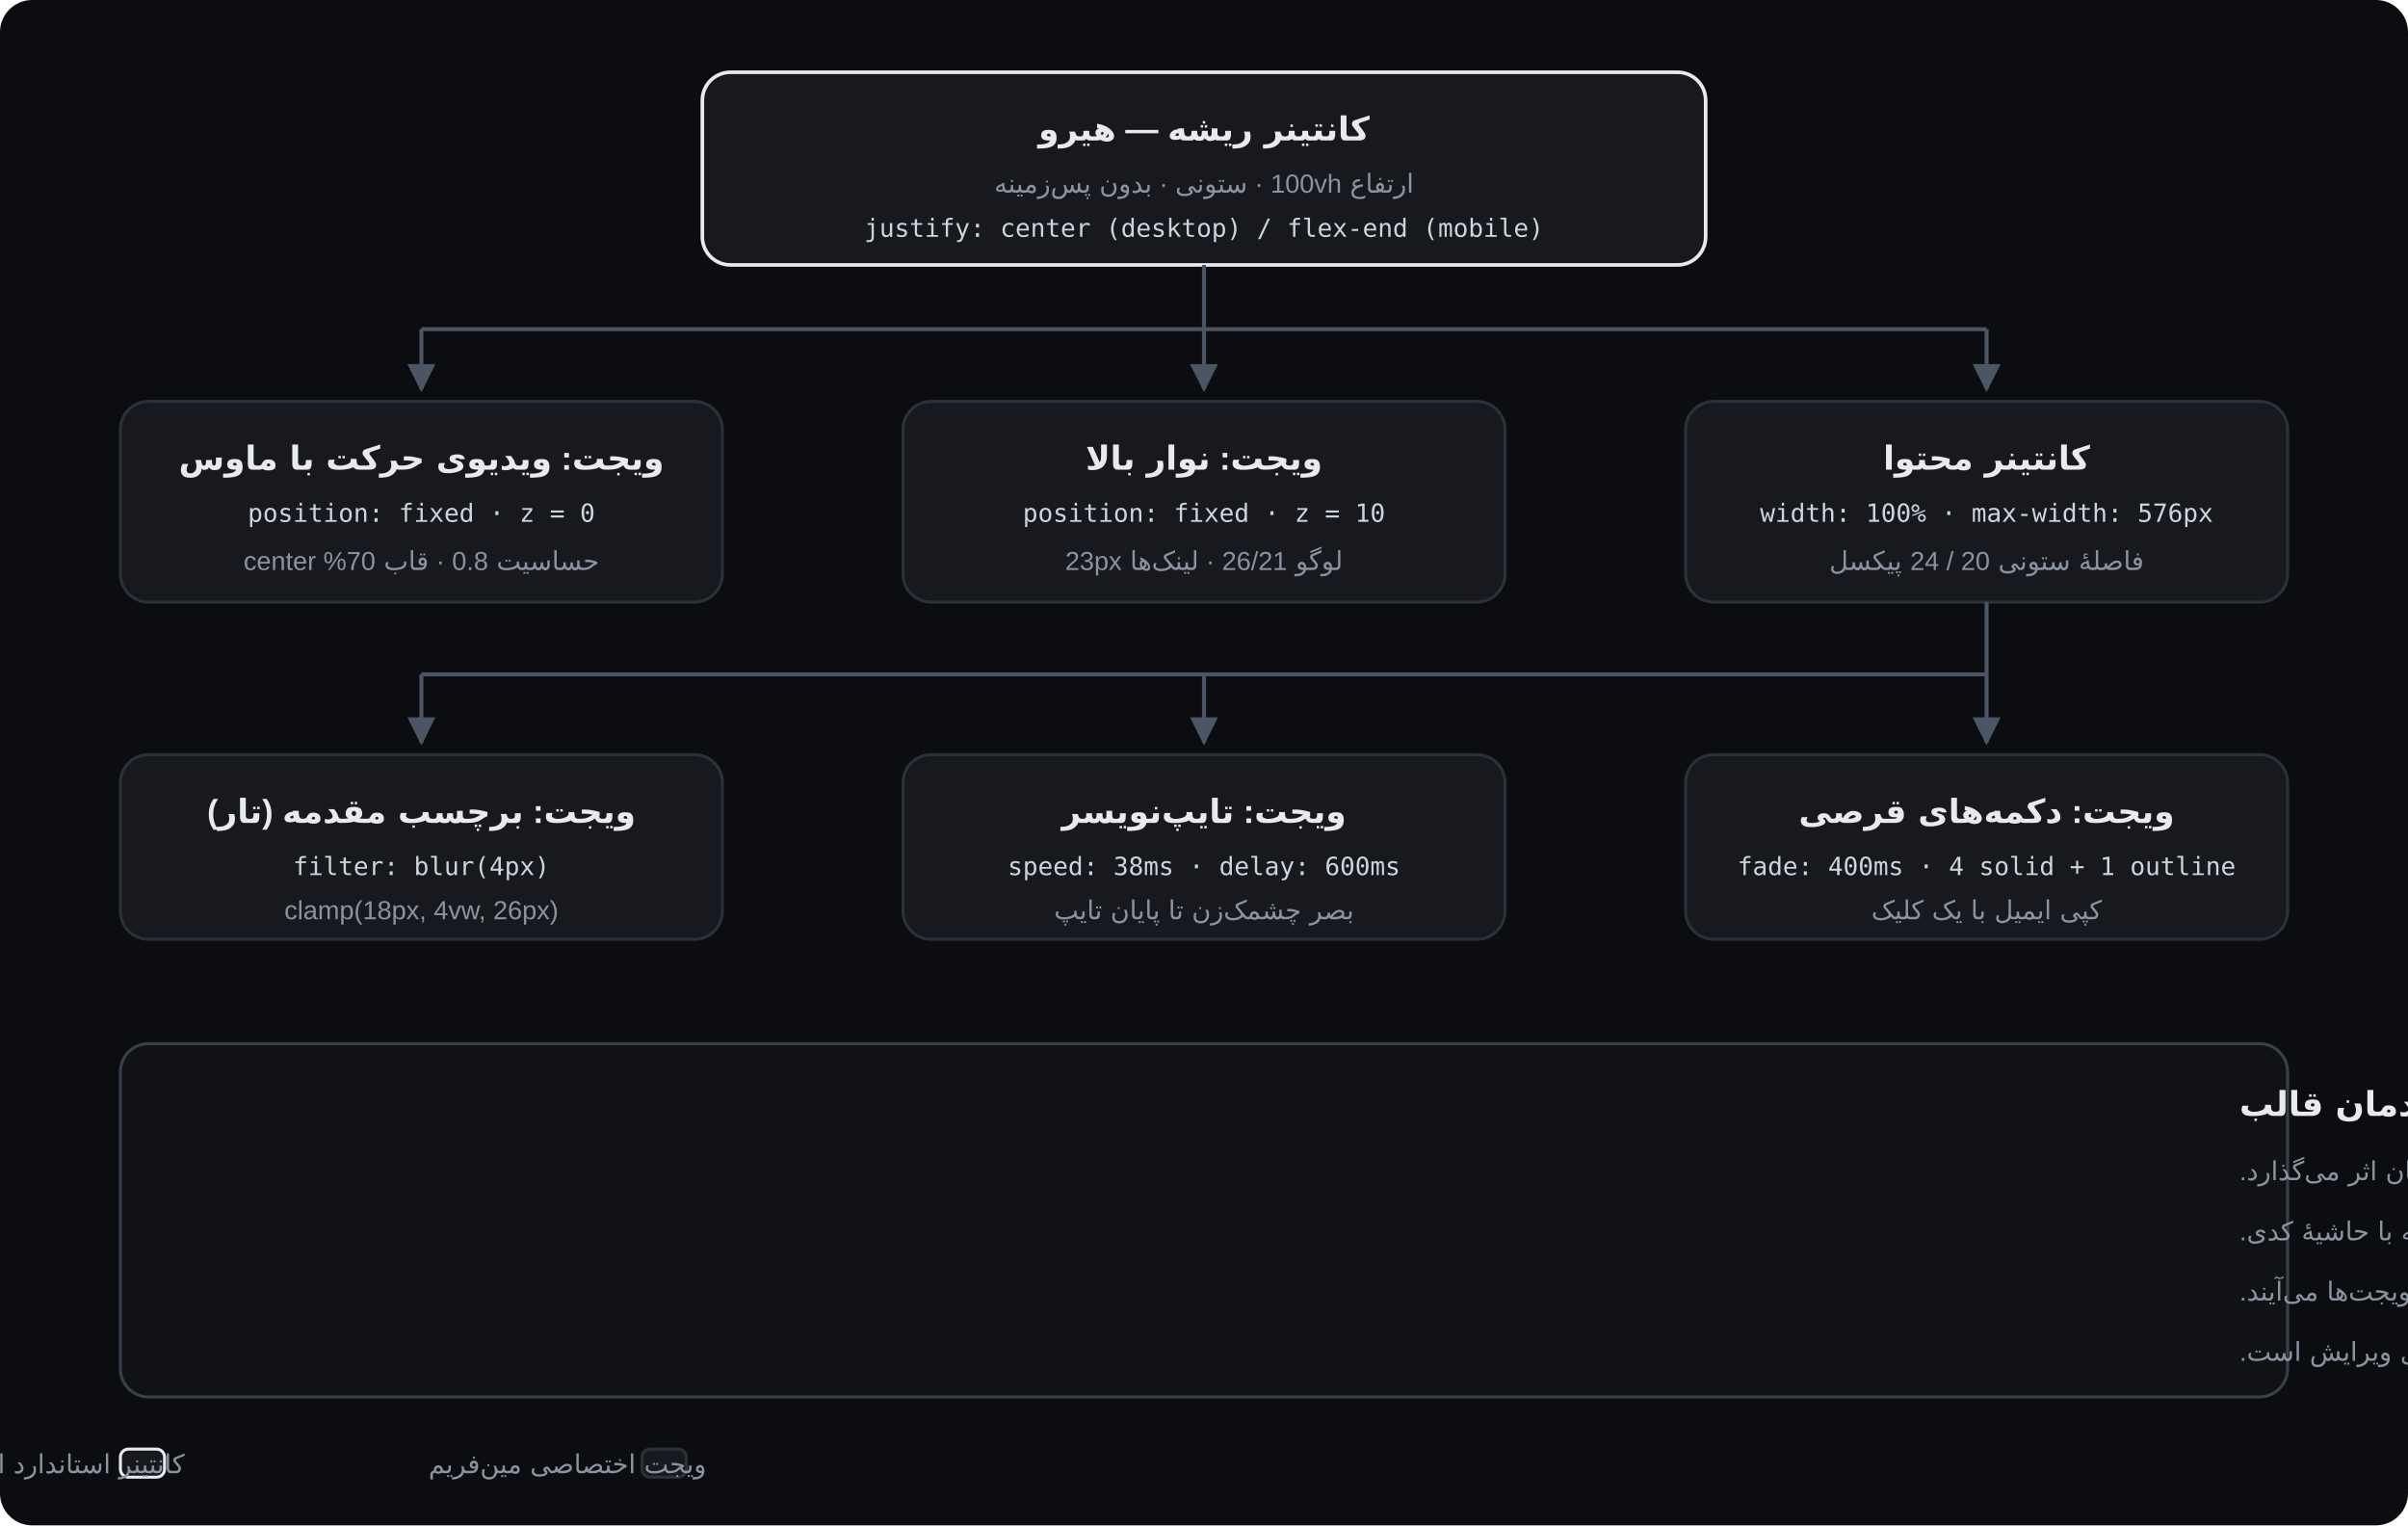
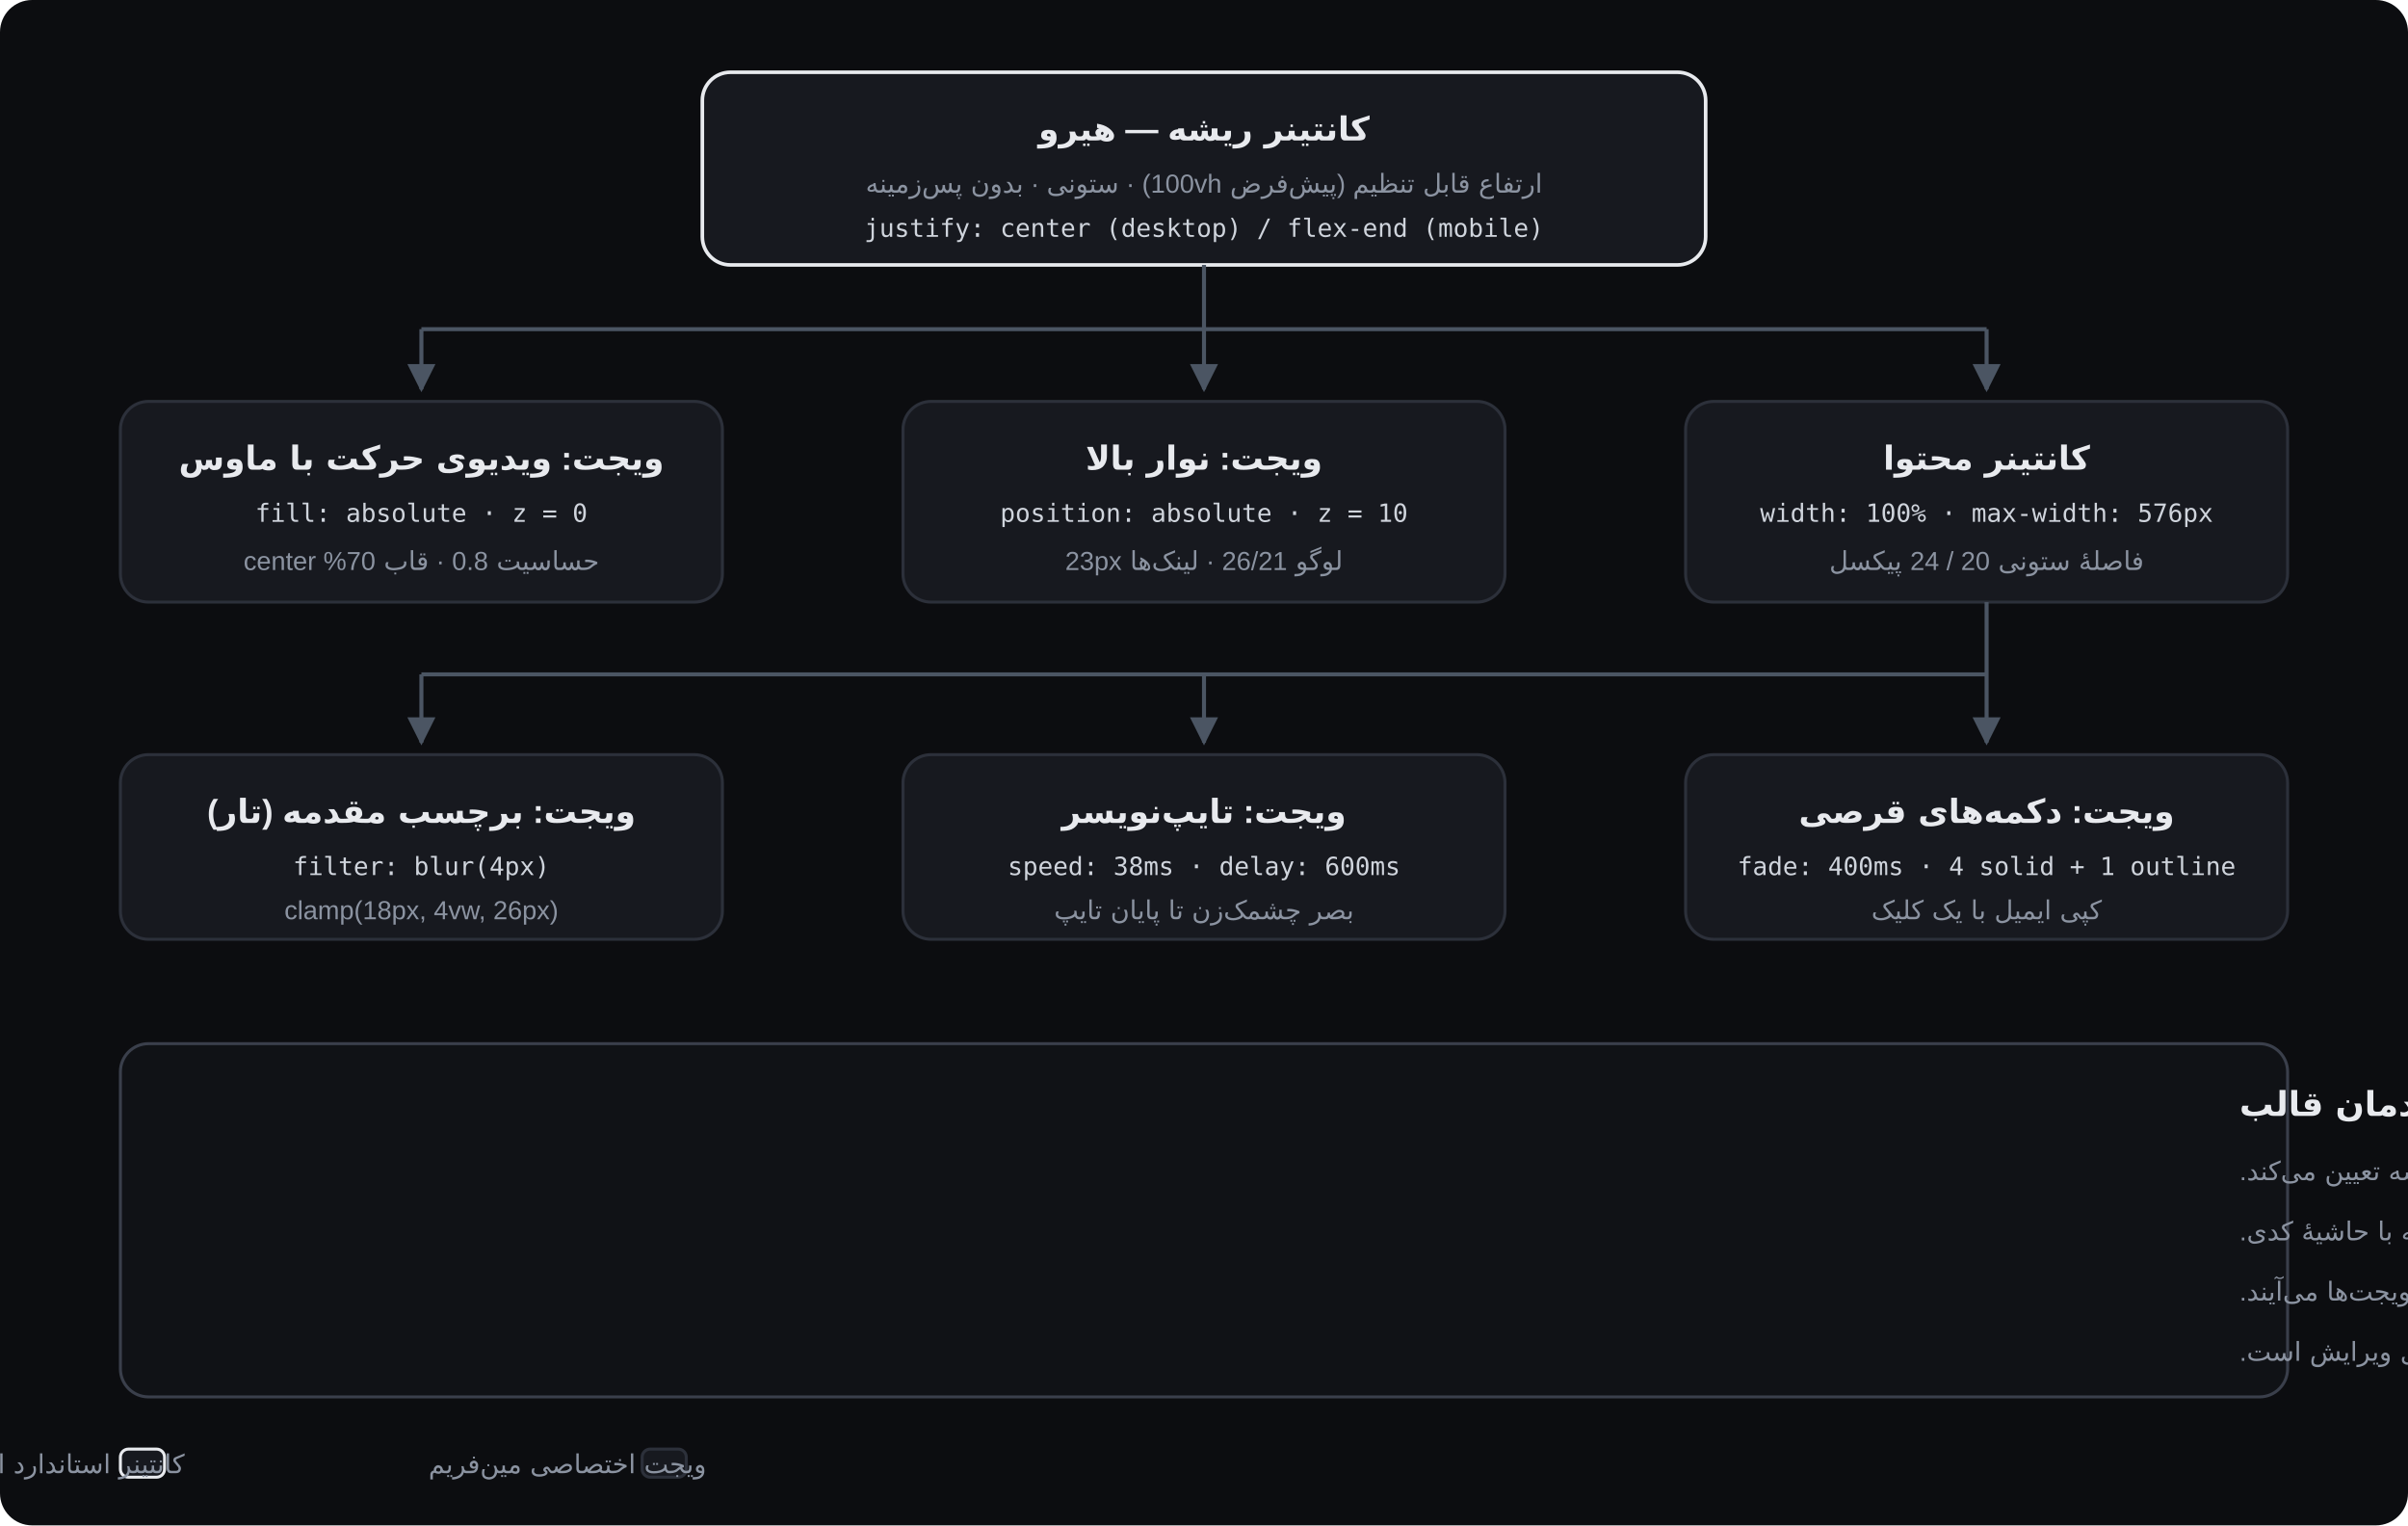
<svg xmlns="http://www.w3.org/2000/svg" width="1200" height="760" viewBox="0 0 1200 760" font-family="Tahoma, 'Segoe UI', Arial, sans-serif">
  <defs>
    <marker id="arw" viewBox="0 0 10 10" refX="9" refY="5" markerWidth="7" markerHeight="7" orient="auto-start-reverse">
      <path d="M0 0 L10 5 L0 10 z" fill="#4b5563" />
    </marker>
  </defs>
  <style>
    .box { fill: #17191f; stroke: #2c303a; stroke-width: 1.5; }
    .boxW { fill: #17191f; stroke: #e8eaee; stroke-width: 1.8; }
    .h { fill: #e8eaee; font-size: 16.5px; font-weight: bold; }
    .s { fill: #8b93a1; font-size: 13px; }
    .m { fill: #cfd4dc; font-size: 12.5px; font-family: ui-monospace, Menlo, Consolas, monospace; }
    .ln { stroke: #4b5563; stroke-width: 2; fill: none; }
  </style>
  <rect width="1200" height="760" rx="16" fill="#0c0d10" />
  <rect class="boxW" x="350" y="36" width="500" height="96" rx="14" />
  <text class="h" x="600" y="70" text-anchor="middle" font-size="18" direction="rtl">کانتینر ریشه — هیرو</text>
-   <text class="s" x="600" y="96" text-anchor="middle" direction="rtl">ارتفاع 100vh · ستونی · بدون پس‌زمینه</text>
+   <text class="s" x="600" y="96" text-anchor="middle" direction="rtl">ارتفاع قابل تنظیم (پیش‌فرض 100vh) · ستونی · بدون پس‌زمینه</text>
  <text class="m" x="600" y="118" text-anchor="middle">justify: center (desktop) / flex-end (mobile)</text>
  <path class="ln" d="M600 132 V164" />
  <path class="ln" d="M210 164 H990" />
  <path class="ln" d="M210 164 V194" marker-end="url(#arw)" />
  <path class="ln" d="M600 164 V194" marker-end="url(#arw)" />
  <path class="ln" d="M990 164 V194" marker-end="url(#arw)" />
  <rect class="box" x="60" y="200" width="300" height="100" rx="14" />
  <text class="h" x="210" y="234" text-anchor="middle" direction="rtl">ویجت: ویدیوی حرکت با ماوس</text>
-   <text class="m" x="210" y="260" text-anchor="middle">position: fixed · z = 0</text>
+   <text class="m" x="210" y="260" text-anchor="middle">fill: absolute · z = 0</text>
  <text class="s" x="210" y="284" text-anchor="middle" direction="rtl">حساسیت 0.8 · قاب 70% center</text>
  <rect class="box" x="450" y="200" width="300" height="100" rx="14" />
  <text class="h" x="600" y="234" text-anchor="middle" direction="rtl">ویجت: نوار بالا</text>
-   <text class="m" x="600" y="260" text-anchor="middle">position: fixed · z = 10</text>
+   <text class="m" x="600" y="260" text-anchor="middle">position: absolute · z = 10</text>
  <text class="s" x="600" y="284" text-anchor="middle" direction="rtl">لوگو 26/21 · لینک‌ها 23px</text>
  <rect class="box" x="840" y="200" width="300" height="100" rx="14" />
  <text class="h" x="990" y="234" text-anchor="middle" direction="rtl">کانتینر محتوا</text>
  <text class="m" x="990" y="260" text-anchor="middle">width: 100% · max-width: 576px</text>
  <text class="s" x="990" y="284" text-anchor="middle" direction="rtl">فاصلهٔ ستونی 20 / 24 پیکسل</text>
  <path class="ln" d="M990 300 V336" />
  <path class="ln" d="M210 336 H990" />
  <path class="ln" d="M210 336 V370" marker-end="url(#arw)" />
  <path class="ln" d="M600 336 V370" marker-end="url(#arw)" />
  <path class="ln" d="M990 336 V370" marker-end="url(#arw)" />
  <rect class="box" x="60" y="376" width="300" height="92" rx="14" />
  <text class="h" x="210" y="410" text-anchor="middle" direction="rtl">ویجت: برچسب مقدمه (تار)</text>
  <text class="m" x="210" y="436" text-anchor="middle">filter: blur(4px)</text>
  <text class="s" x="210" y="458" text-anchor="middle">clamp(18px, 4vw, 26px)</text>
  <rect class="box" x="450" y="376" width="300" height="92" rx="14" />
  <text class="h" x="600" y="410" text-anchor="middle" direction="rtl">ویجت: تایپ‌نویسر</text>
  <text class="m" x="600" y="436" text-anchor="middle">speed: 38ms · delay: 600ms</text>
  <text class="s" x="600" y="458" text-anchor="middle" direction="rtl">بصر چشمک‌زن تا پایان تایپ</text>
  <rect class="box" x="840" y="376" width="300" height="92" rx="14" />
  <text class="h" x="990" y="410" text-anchor="middle" direction="rtl">ویجت: دکمه‌های قرصی</text>
  <text class="m" x="990" y="436" text-anchor="middle">fade: 400ms · 4 solid + 1 outline</text>
  <text class="s" x="990" y="458" text-anchor="middle" direction="rtl">کپی ایمیل با یک کلیک</text>
  <rect x="60" y="520" width="1080" height="176" rx="14" fill="#101216" stroke="#3a3f4b" stroke-width="1.5" />
  <text x="1116" y="556" text-anchor="end" font-size="17" font-weight="bold" fill="#e8eaee" direction="rtl">قواعد چیدمان قالب</text>
-   <text class="s" x="1116" y="588" text-anchor="end" direction="rtl">1 — ویدیو و نوار بالا از نوع fixed هستند و از جریان چیدمان خارج‌اند؛ تنها کانتینر محتوا روی چیدمان اثر می‌گذارد.</text>
+   <text class="s" x="1116" y="588" text-anchor="end" direction="rtl">1 — ویدیو (پرکنندهٔ کانتینر) و نوار بالا از جریان چیدمان خارج‌اند؛ ارتفاع بنر را کانتینر ریشه تعیین می‌کند.</text>
  <text class="s" x="1116" y="618" text-anchor="end" direction="rtl">2 — فاصلهٔ بلوک‌ها با flex_gap خود کانتینر تنظیم می‌شود (20px موبایل / 24px دسکتاپ)، نه با حاشیهٔ کدی.</text>
  <text class="s" x="1116" y="648" text-anchor="end" direction="rtl">3 — هیچ المان HTML سفارشی و هیچ کد JavaScript یا CSS درون صفحه نیست؛ همهٔ رفتارها از دل ویجت‌ها می‌آیند.</text>
  <text class="s" x="1116" y="678" text-anchor="end" direction="rtl">4 — پس از درج قالب، هر گره در ویرایشگر المنتور باز می‌شود و کاملاً قابل ویرایش است.</text>
  <rect x="60" y="722" width="22" height="14" rx="4" fill="#17191f" stroke="#e8eaee" stroke-width="1.5" />
  <text class="s" x="92" y="734" direction="rtl">کانتینر استاندارد المنتور</text>
  <rect x="320" y="722" width="22" height="14" rx="4" fill="#17191f" stroke="#2c303a" stroke-width="1.5" />
  <text class="s" x="352" y="734" direction="rtl">ویجت اختصاصی مین‌فریم</text>
</svg>
